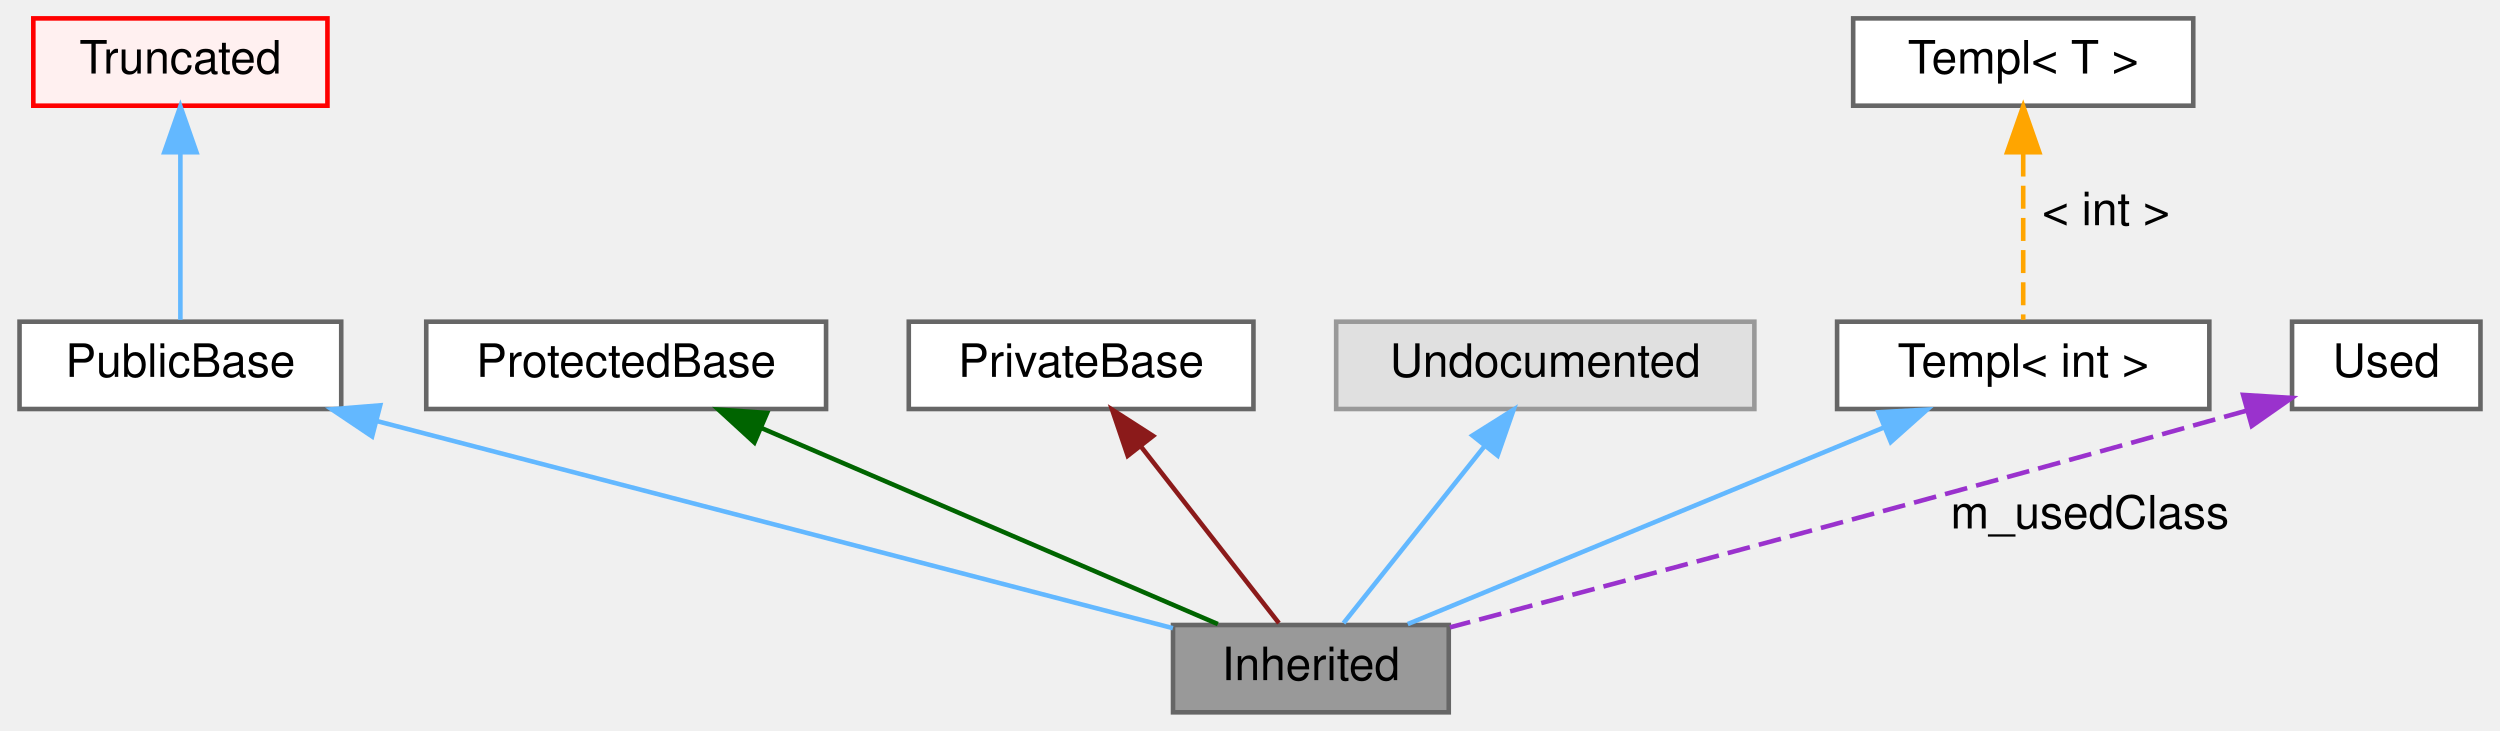
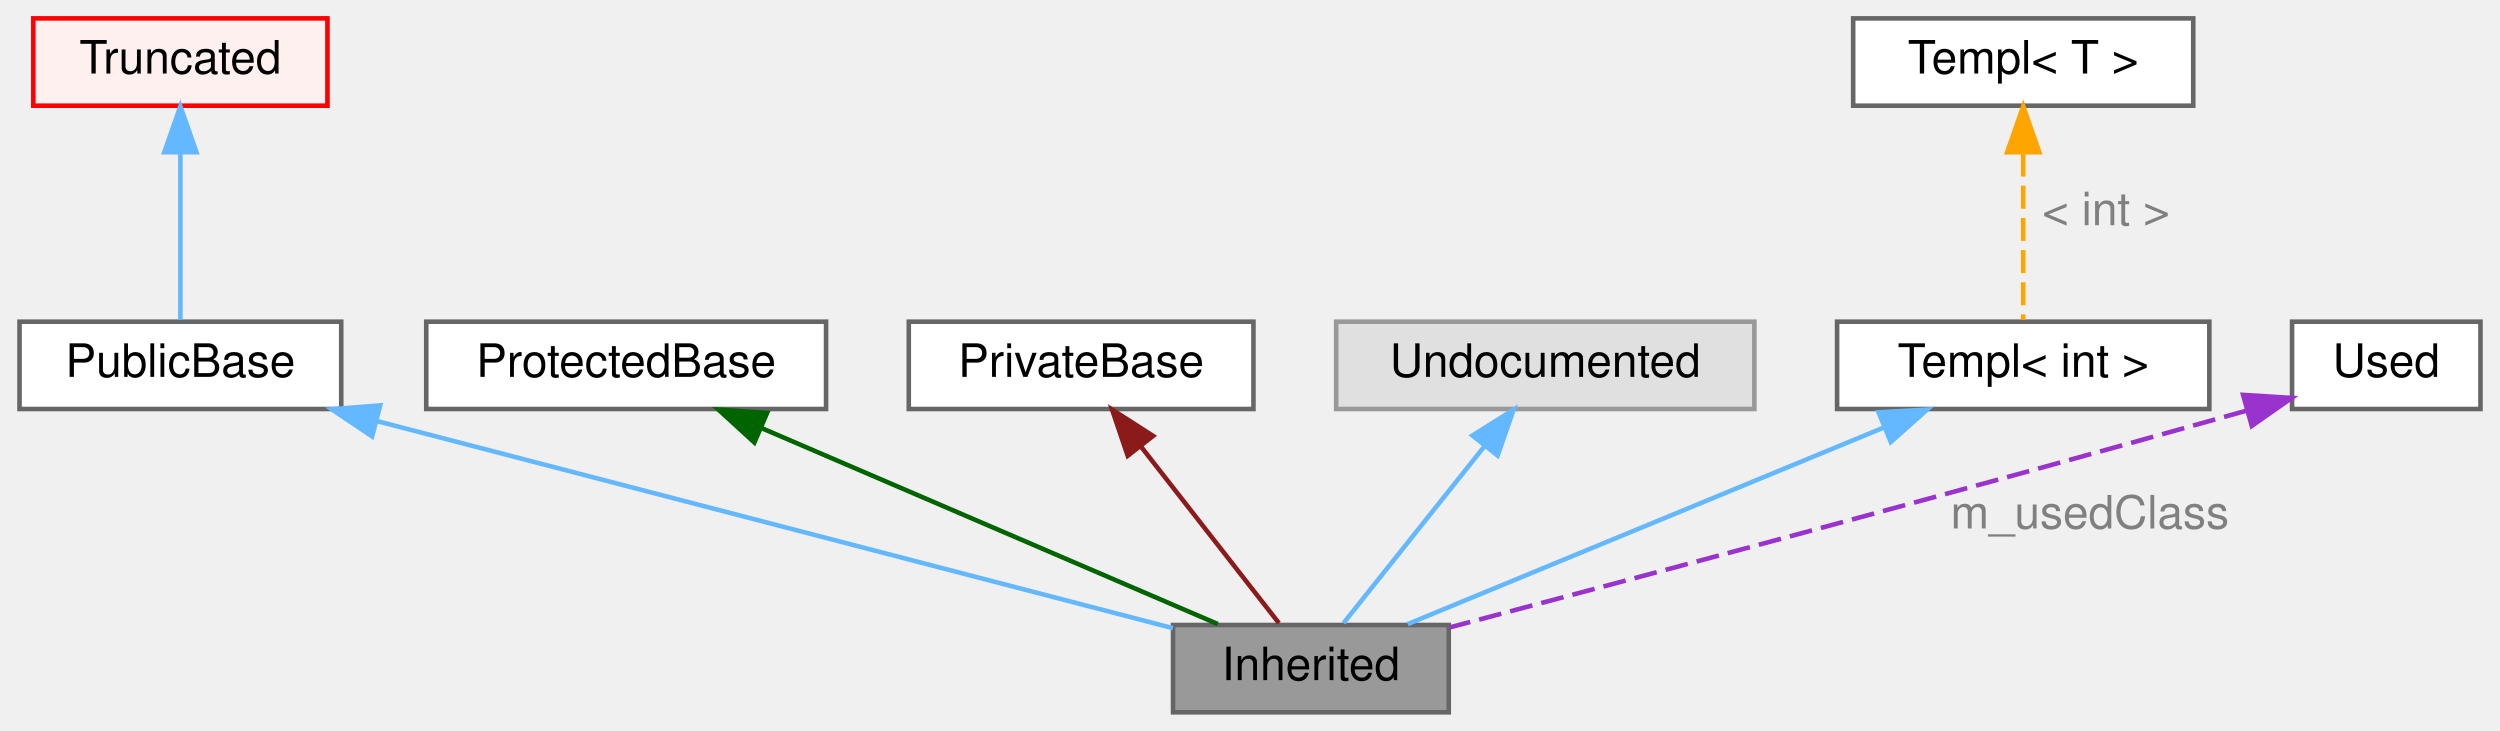
<svg xmlns="http://www.w3.org/2000/svg" xmlns:xlink="http://www.w3.org/1999/xlink" width="544pt" height="159pt" viewBox="0.00 0.00 543.50 159.00">
  <g id="graph0" class="graph" transform="scale(1 1) rotate(0) translate(4 155)">
    <g id="node1" class="node">
      <g id="a_node1">
        <a xlink:title=" ">
          <polygon fill="#999999" stroke="#666666" points="311,-19 251,-19 251,0 311,0 311,-19" />
          <text text-anchor="middle" x="281" y="-7" font-family="Helvetica,sans-Serif" font-size="10.00">Inherited</text>
        </a>
      </g>
    </g>
    <g id="node2" class="node">
      <g id="a_node2">
        <a xlink:href="url.html" xlink:title=" ">
          <polygon fill="white" stroke="#666666" points="70,-85 0,-85 0,-66 70,-66 70,-85" />
          <text text-anchor="middle" x="35" y="-73" font-family="Helvetica,sans-Serif" font-size="10.00">PublicBase</text>
        </a>
      </g>
    </g>
    <g id="edge1" class="edge">
      <path fill="none" stroke="#63b8ff" d="M77.7,-63.39C127.22,-50.51 207.6,-29.59 250.97,-18.31" />
      <polygon fill="#63b8ff" stroke="#63b8ff" points="76.72,-60.03 67.92,-65.94 78.48,-66.8 76.72,-60.03" />
    </g>
    <g id="node3" class="node">
      <g id="a_node3">
        <a xlink:href="url.html" xlink:title=" ">
          <polygon fill="#fff0f0" stroke="red" points="67,-151 3,-151 3,-132 67,-132 67,-151" />
          <text text-anchor="middle" x="35" y="-139" font-family="Helvetica,sans-Serif" font-size="10.00">Truncated</text>
        </a>
      </g>
    </g>
    <g id="edge2" class="edge">
      <path fill="none" stroke="#63b8ff" d="M35,-121.58C35,-109.63 35,-94.72 35,-85.41" />
      <polygon fill="#63b8ff" stroke="#63b8ff" points="31.5,-121.87 35,-131.87 38.5,-121.87 31.5,-121.87" />
    </g>
    <g id="node4" class="node">
      <polygon fill="white" stroke="#666666" points="175.5,-85 88.5,-85 88.5,-66 175.5,-66 175.5,-85" />
      <text text-anchor="middle" x="132" y="-73" font-family="Helvetica,sans-Serif" font-size="10.00">ProtectedBase</text>
    </g>
    <g id="edge3" class="edge">
      <path fill="none" stroke="darkgreen" d="M161.43,-61.86C190.79,-49.25 235.12,-30.21 260.75,-19.2" />
      <polygon fill="darkgreen" stroke="darkgreen" points="159.9,-58.71 152.09,-65.87 162.66,-65.14 159.9,-58.71" />
    </g>
    <g id="node5" class="node">
      <polygon fill="white" stroke="#666666" points="268.5,-85 193.5,-85 193.5,-66 268.5,-66 268.5,-85" />
      <text text-anchor="middle" x="231" y="-73" font-family="Helvetica,sans-Serif" font-size="10.00">PrivateBase</text>
    </g>
    <g id="edge4" class="edge">
      <path fill="none" stroke="#8b1a1a" d="M244.07,-57.77C253.66,-45.49 266.31,-29.3 274.04,-19.41" />
      <polygon fill="#8b1a1a" stroke="#8b1a1a" points="241.14,-55.83 237.74,-65.87 246.66,-60.14 241.14,-55.83" />
    </g>
    <g id="node6" class="node">
      <g id="a_node6">
        <a xlink:title=" ">
          <polygon fill="#e0e0e0" stroke="#999999" points="377.5,-85 286.5,-85 286.5,-66 377.5,-66 377.5,-85" />
          <text text-anchor="middle" x="332" y="-73" font-family="Helvetica,sans-Serif" font-size="10.00">Undocumented</text>
        </a>
      </g>
    </g>
    <g id="edge5" class="edge">
      <path fill="none" stroke="#63b8ff" d="M318.67,-57.77C308.88,-45.49 295.98,-29.3 288.1,-19.41" />
      <polygon fill="#63b8ff" stroke="#63b8ff" points="316.15,-60.23 325.12,-65.87 321.63,-55.87 316.15,-60.23" />
    </g>
    <g id="node7" class="node">
      <polygon fill="white" stroke="#666666" points="476.5,-85 395.5,-85 395.5,-66 476.5,-66 476.5,-85" />
      <text text-anchor="middle" x="436" y="-73" font-family="Helvetica,sans-Serif" font-size="10.00">Templ&lt; int &gt;</text>
    </g>
    <g id="edge6" class="edge">
      <path fill="none" stroke="#63b8ff" d="M405.78,-62.02C375.24,-49.41 328.84,-30.25 302.07,-19.2" />
      <polygon fill="#63b8ff" stroke="#63b8ff" points="404.52,-65.29 415.1,-65.87 407.19,-58.82 404.52,-65.29" />
    </g>
    <g id="node8" class="node">
      <polygon fill="white" stroke="#666666" points="473,-151 399,-151 399,-132 473,-132 473,-151" />
      <text text-anchor="middle" x="436" y="-139" font-family="Helvetica,sans-Serif" font-size="10.00">Templ&lt; T &gt;</text>
    </g>
    <g id="edge7" class="edge">
      <path fill="none" stroke="orange" stroke-dasharray="5,2" d="M436,-121.58C436,-109.63 436,-94.72 436,-85.41" />
      <polygon fill="orange" stroke="orange" points="432.5,-121.87 436,-131.87 439.5,-121.87 432.5,-121.87" />
-       <text text-anchor="middle" x="454" y="-106" font-family="Helvetica,sans-Serif" font-size="10.00">&lt; int &gt;</text>
+       <text text-anchor="middle" x="454" y="-106" font-family="Helvetica,sans-Serif" font-size="10.00" fill="grey">&lt; int &gt;</text>
    </g>
    <g id="node9" class="node">
      <polygon fill="white" stroke="#666666" points="535.5,-85 494.5,-85 494.5,-66 535.5,-66 535.5,-85" />
      <text text-anchor="middle" x="515" y="-73" font-family="Helvetica,sans-Serif" font-size="10.00">Used</text>
    </g>
    <g id="edge8" class="edge">
      <path fill="none" stroke="#9a32cd" stroke-dasharray="5,2" d="M484.52,-65.62C417.32,-46.74 349.44,-28.6 311.27,-18.49" />
      <polygon fill="#9a32cd" stroke="#9a32cd" points="483.85,-69.07 494.42,-68.41 485.74,-62.33 483.85,-69.07" />
-       <text text-anchor="middle" x="450.5" y="-40" font-family="Helvetica,sans-Serif" font-size="10.00">m_usedClass</text>
+       <text text-anchor="middle" x="450.5" y="-40" font-family="Helvetica,sans-Serif" font-size="10.00" fill="grey">m_usedClass</text>
    </g>
  </g>
</svg>
